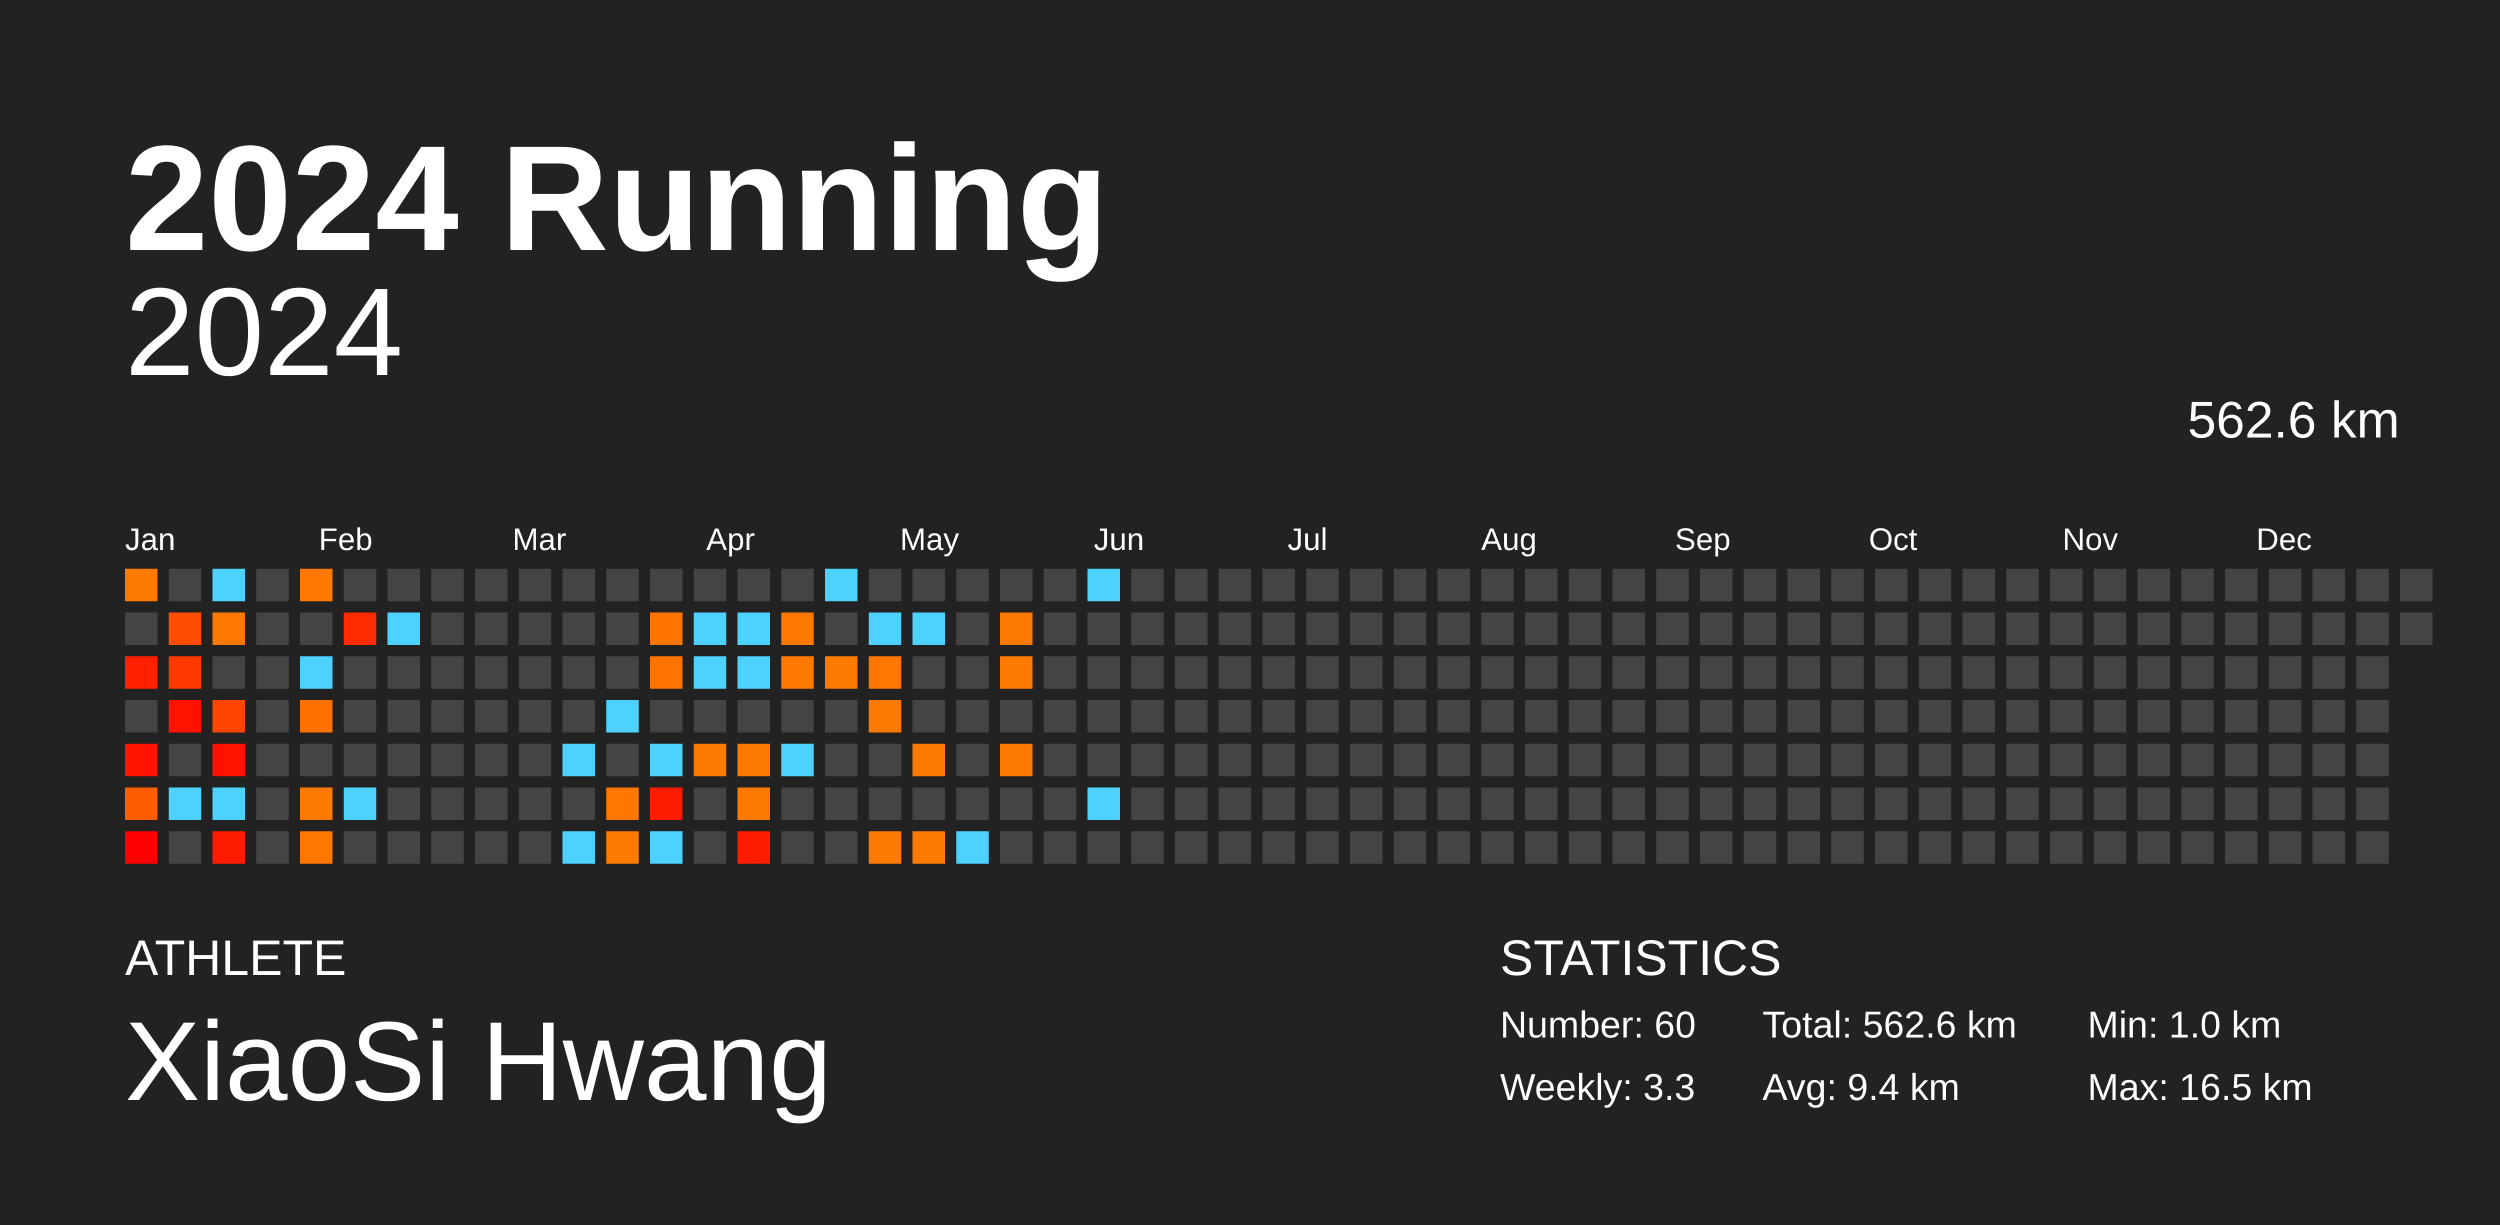
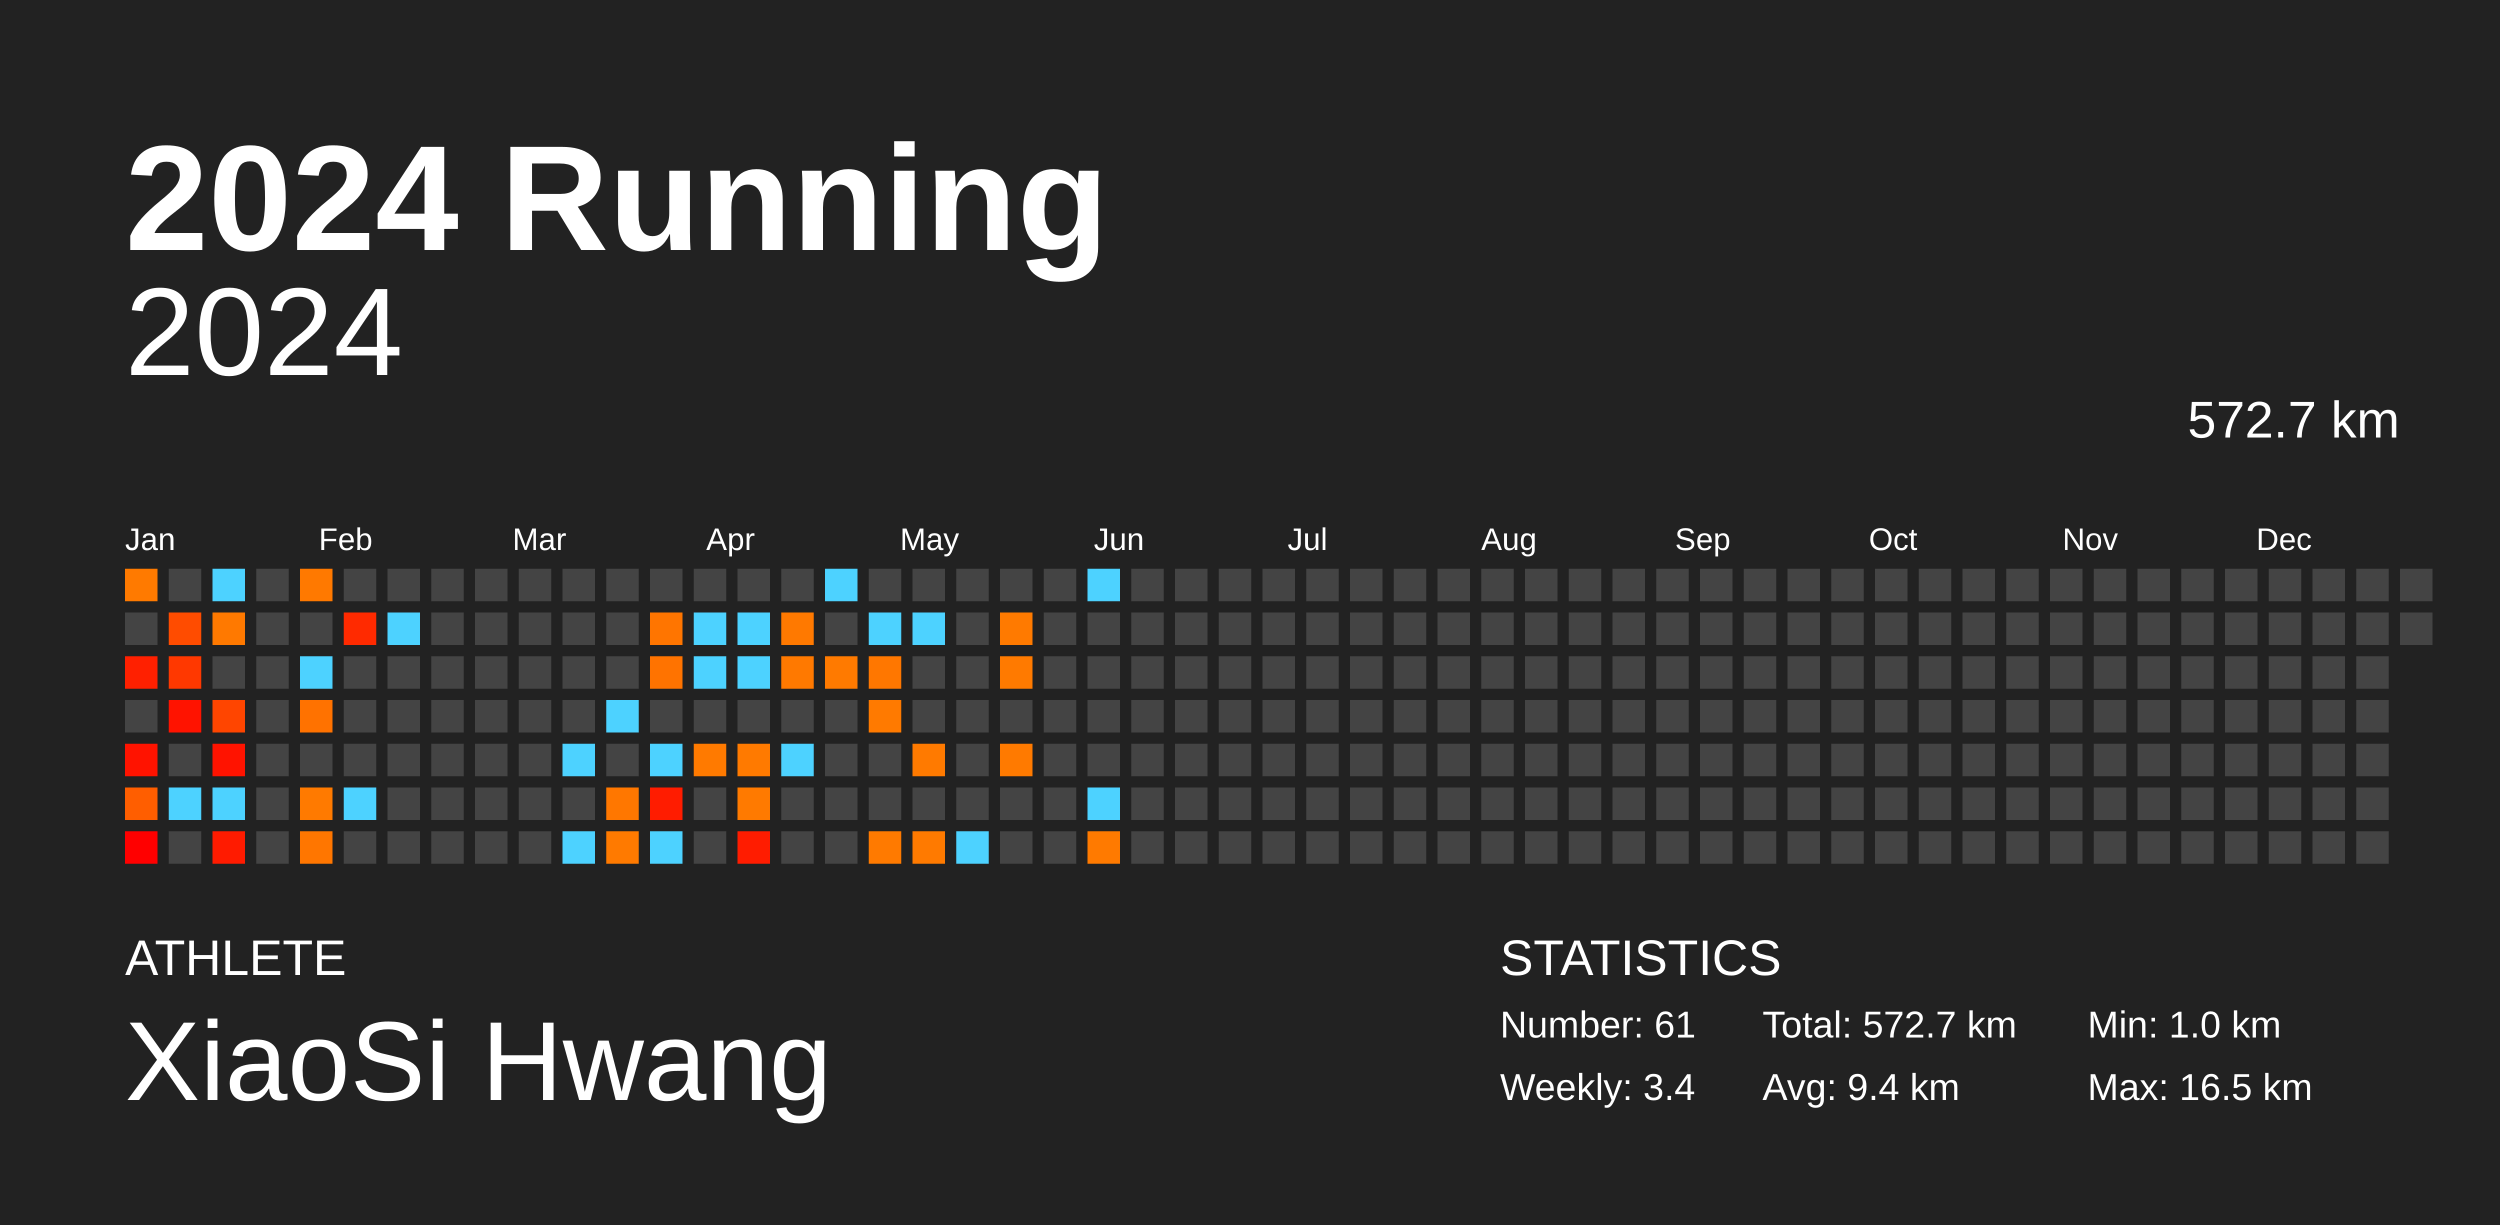
<svg xmlns="http://www.w3.org/2000/svg" baseProfile="full" height="98mm" version="1.1" viewBox="0,0,200,98" width="200mm">
  <defs />
  <rect fill="#222222" height="98" width="200" x="0" y="0" />
  <text fill="#FFFFFF" style="font-size:12px; font-family:Arial; font-weight:bold;" x="10" y="20">2024 Running</text>
  <text fill="#FFFFFF" style="font-size:4px; font-family:Arial" x="10" y="78">ATHLETE</text>
  <text fill="#FFFFFF" style="font-size:9px; font-family:Arial" x="10" y="88">XiaoSi Hwang</text>
  <text fill="#FFFFFF" style="font-size:4px; font-family:Arial" x="120" y="78">STATISTICS</text>
-   <text fill="#FFFFFF" style="font-size:3px; font-family:Arial" x="120" y="83">Number: 60</text>
-   <text fill="#FFFFFF" style="font-size:3px; font-family:Arial" x="120" y="88">Weekly: 3.3</text>
-   <text fill="#FFFFFF" style="font-size:3px; font-family:Arial" x="141" y="83">Total: 562.6 km</text>
+   <text fill="#FFFFFF" style="font-size:3px; font-family:Arial" x="120" y="83">Number: 61</text>
+   <text fill="#FFFFFF" style="font-size:3px; font-family:Arial" x="120" y="88">Weekly: 3.4</text>
+   <text fill="#FFFFFF" style="font-size:3px; font-family:Arial" x="141" y="83">Total: 572.7 km</text>
  <text fill="#FFFFFF" style="font-size:3px; font-family:Arial" x="141" y="88">Avg: 9.4 km</text>
  <text fill="#FFFFFF" style="font-size:3px; font-family:Arial" x="167" y="83">Min: 1.0 km</text>
  <text fill="#FFFFFF" style="font-size:3px; font-family:Arial" x="167" y="88">Max: 16.5 km</text>
  <text alignment-baseline="hanging" fill="#FFFFFF" style="font-size:10.0px; font-family:Arial;" x="10" y="30">2024</text>
-   <text alignment-baseline="hanging" fill="#FFFFFF" style="font-size:4.125px; font-family:Arial;" x="175" y="35">562.6 km</text>
+   <text alignment-baseline="hanging" fill="#FFFFFF" style="font-size:4.125px; font-family:Arial;" x="175" y="35">572.7 km</text>
  <text fill="#FFFFFF" style="font-size:2.5px; font-family:Arial" x="10.0" y="44">Jan</text>
  <text fill="#FFFFFF" style="font-size:2.5px; font-family:Arial" x="25.5" y="44">Feb</text>
  <text fill="#FFFFFF" style="font-size:2.5px; font-family:Arial" x="41.0" y="44">Mar</text>
  <text fill="#FFFFFF" style="font-size:2.5px; font-family:Arial" x="56.5" y="44">Apr</text>
  <text fill="#FFFFFF" style="font-size:2.5px; font-family:Arial" x="72.0" y="44">May</text>
  <text fill="#FFFFFF" style="font-size:2.5px; font-family:Arial" x="87.5" y="44">Jun</text>
  <text fill="#FFFFFF" style="font-size:2.5px; font-family:Arial" x="103.0" y="44">Jul</text>
  <text fill="#FFFFFF" style="font-size:2.5px; font-family:Arial" x="118.5" y="44">Aug</text>
  <text fill="#FFFFFF" style="font-size:2.5px; font-family:Arial" x="134.0" y="44">Sep</text>
  <text fill="#FFFFFF" style="font-size:2.5px; font-family:Arial" x="149.5" y="44">Oct</text>
  <text fill="#FFFFFF" style="font-size:2.5px; font-family:Arial" x="165.0" y="44">Nov</text>
  <text fill="#FFFFFF" style="font-size:2.5px; font-family:Arial" x="180.5" y="44">Dec</text>
  <rect fill="#ff7a00" height="2.6" width="2.6" x="10.0" y="45.5" />
  <rect fill="#444444" height="2.6" width="2.6" x="10.0" y="49.0" />
  <rect fill="#ff2000" height="2.6" width="2.6" x="10.0" y="52.5" />
  <rect fill="#444444" height="2.6" width="2.6" x="10.0" y="56.0" />
  <rect fill="#ff1300" height="2.6" width="2.6" x="10.0" y="59.5" />
  <rect fill="#ff5e00" height="2.6" width="2.6" x="10.0" y="63.0" />
  <rect fill="#ff0000" height="2.6" width="2.6" x="10.0" y="66.5" />
  <rect fill="#444444" height="2.6" width="2.6" x="13.5" y="45.5" />
  <rect fill="#ff4c00" height="2.6" width="2.6" x="13.5" y="49.0" />
  <rect fill="#ff3800" height="2.6" width="2.6" x="13.5" y="52.5" />
  <rect fill="#ff1300" height="2.6" width="2.6" x="13.5" y="56.0" />
  <rect fill="#444444" height="2.6" width="2.6" x="13.5" y="59.5" />
  <rect fill="#4dd2ff" height="2.6" width="2.6" x="13.5" y="63.0" />
  <rect fill="#444444" height="2.6" width="2.6" x="13.5" y="66.5" />
  <rect fill="#4dd2ff" height="2.6" width="2.6" x="17.0" y="45.5" />
  <rect fill="#ff7900" height="2.6" width="2.6" x="17.0" y="49.0" />
  <rect fill="#444444" height="2.6" width="2.6" x="17.0" y="52.5" />
  <rect fill="#ff4500" height="2.6" width="2.6" x="17.0" y="56.0" />
  <rect fill="#ff1300" height="2.6" width="2.6" x="17.0" y="59.5" />
  <rect fill="#4dd2ff" height="2.6" width="2.6" x="17.0" y="63.0" />
  <rect fill="#ff1b00" height="2.6" width="2.6" x="17.0" y="66.5" />
  <rect fill="#444444" height="2.6" width="2.6" x="20.5" y="45.5" />
  <rect fill="#444444" height="2.6" width="2.6" x="20.5" y="49.0" />
  <rect fill="#444444" height="2.6" width="2.6" x="20.5" y="52.5" />
  <rect fill="#444444" height="2.6" width="2.6" x="20.5" y="56.0" />
  <rect fill="#444444" height="2.6" width="2.6" x="20.5" y="59.5" />
  <rect fill="#444444" height="2.6" width="2.6" x="20.5" y="63.0" />
  <rect fill="#444444" height="2.6" width="2.6" x="20.5" y="66.5" />
  <rect fill="#ff7900" height="2.6" width="2.6" x="24.0" y="45.5" />
  <rect fill="#444444" height="2.6" width="2.6" x="24.0" y="49.0" />
  <rect fill="#4dd2ff" height="2.6" width="2.6" x="24.0" y="52.5" />
  <rect fill="#ff7200" height="2.6" width="2.6" x="24.0" y="56.0" />
  <rect fill="#444444" height="2.6" width="2.6" x="24.0" y="59.5" />
  <rect fill="#ff7a00" height="2.6" width="2.6" x="24.0" y="63.0" />
  <rect fill="#ff7600" height="2.6" width="2.6" x="24.0" y="66.5" />
  <rect fill="#444444" height="2.6" width="2.6" x="27.5" y="45.5" />
  <rect fill="#ff2a00" height="2.6" width="2.6" x="27.5" y="49.0" />
  <rect fill="#444444" height="2.6" width="2.6" x="27.5" y="52.5" />
  <rect fill="#444444" height="2.6" width="2.6" x="27.5" y="56.0" />
  <rect fill="#444444" height="2.6" width="2.6" x="27.5" y="59.5" />
  <rect fill="#4dd2ff" height="2.6" width="2.6" x="27.5" y="63.0" />
  <rect fill="#444444" height="2.6" width="2.6" x="27.5" y="66.5" />
  <rect fill="#444444" height="2.6" width="2.6" x="31.0" y="45.5" />
  <rect fill="#4dd2ff" height="2.6" width="2.6" x="31.0" y="49.0" />
  <rect fill="#444444" height="2.6" width="2.6" x="31.0" y="52.5" />
  <rect fill="#444444" height="2.6" width="2.6" x="31.0" y="56.0" />
  <rect fill="#444444" height="2.6" width="2.6" x="31.0" y="59.5" />
  <rect fill="#444444" height="2.6" width="2.6" x="31.0" y="63.0" />
  <rect fill="#444444" height="2.6" width="2.6" x="31.0" y="66.5" />
  <rect fill="#444444" height="2.6" width="2.6" x="34.5" y="45.5" />
  <rect fill="#444444" height="2.6" width="2.6" x="34.5" y="49.0" />
  <rect fill="#444444" height="2.6" width="2.6" x="34.5" y="52.5" />
  <rect fill="#444444" height="2.6" width="2.6" x="34.5" y="56.0" />
  <rect fill="#444444" height="2.6" width="2.6" x="34.5" y="59.5" />
  <rect fill="#444444" height="2.6" width="2.6" x="34.5" y="63.0" />
  <rect fill="#444444" height="2.6" width="2.6" x="34.5" y="66.5" />
  <rect fill="#444444" height="2.6" width="2.6" x="38.0" y="45.5" />
  <rect fill="#444444" height="2.6" width="2.6" x="38.0" y="49.0" />
  <rect fill="#444444" height="2.6" width="2.6" x="38.0" y="52.5" />
  <rect fill="#444444" height="2.6" width="2.6" x="38.0" y="56.0" />
  <rect fill="#444444" height="2.6" width="2.6" x="38.0" y="59.5" />
  <rect fill="#444444" height="2.6" width="2.6" x="38.0" y="63.0" />
  <rect fill="#444444" height="2.6" width="2.6" x="38.0" y="66.5" />
  <rect fill="#444444" height="2.6" width="2.6" x="41.5" y="45.5" />
  <rect fill="#444444" height="2.6" width="2.6" x="41.5" y="49.0" />
  <rect fill="#444444" height="2.6" width="2.6" x="41.5" y="52.5" />
  <rect fill="#444444" height="2.6" width="2.6" x="41.5" y="56.0" />
  <rect fill="#444444" height="2.6" width="2.6" x="41.5" y="59.5" />
  <rect fill="#444444" height="2.6" width="2.6" x="41.5" y="63.0" />
  <rect fill="#444444" height="2.6" width="2.6" x="41.5" y="66.5" />
  <rect fill="#444444" height="2.6" width="2.6" x="45.0" y="45.5" />
  <rect fill="#444444" height="2.6" width="2.6" x="45.0" y="49.0" />
  <rect fill="#444444" height="2.6" width="2.6" x="45.0" y="52.5" />
  <rect fill="#444444" height="2.6" width="2.6" x="45.0" y="56.0" />
  <rect fill="#4dd2ff" height="2.6" width="2.6" x="45.0" y="59.5" />
  <rect fill="#444444" height="2.6" width="2.6" x="45.0" y="63.0" />
  <rect fill="#4dd2ff" height="2.6" width="2.6" x="45.0" y="66.5" />
  <rect fill="#444444" height="2.6" width="2.6" x="48.5" y="45.5" />
  <rect fill="#444444" height="2.6" width="2.6" x="48.5" y="49.0" />
  <rect fill="#444444" height="2.6" width="2.6" x="48.5" y="52.5" />
  <rect fill="#4dd2ff" height="2.6" width="2.6" x="48.5" y="56.0" />
  <rect fill="#444444" height="2.6" width="2.6" x="48.5" y="59.5" />
  <rect fill="#ff7700" height="2.6" width="2.6" x="48.5" y="63.0" />
  <rect fill="#ff7a00" height="2.6" width="2.6" x="48.5" y="66.5" />
  <rect fill="#444444" height="2.6" width="2.6" x="52.0" y="45.5" />
  <rect fill="#ff7500" height="2.6" width="2.6" x="52.0" y="49.0" />
  <rect fill="#ff7300" height="2.6" width="2.6" x="52.0" y="52.5" />
  <rect fill="#444444" height="2.6" width="2.6" x="52.0" y="56.0" />
  <rect fill="#4dd2ff" height="2.6" width="2.6" x="52.0" y="59.5" />
  <rect fill="#ff1c00" height="2.6" width="2.6" x="52.0" y="63.0" />
  <rect fill="#4dd2ff" height="2.6" width="2.6" x="52.0" y="66.5" />
  <rect fill="#444444" height="2.6" width="2.6" x="55.5" y="45.5" />
  <rect fill="#4dd2ff" height="2.6" width="2.6" x="55.5" y="49.0" />
  <rect fill="#4dd2ff" height="2.6" width="2.6" x="55.5" y="52.5" />
  <rect fill="#444444" height="2.6" width="2.6" x="55.5" y="56.0" />
  <rect fill="#ff7a00" height="2.6" width="2.6" x="55.5" y="59.5" />
  <rect fill="#444444" height="2.6" width="2.6" x="55.5" y="63.0" />
  <rect fill="#444444" height="2.6" width="2.6" x="55.5" y="66.5" />
  <rect fill="#444444" height="2.6" width="2.6" x="59.0" y="45.5" />
  <rect fill="#4dd2ff" height="2.6" width="2.6" x="59.0" y="49.0" />
  <rect fill="#4dd2ff" height="2.6" width="2.6" x="59.0" y="52.5" />
  <rect fill="#444444" height="2.6" width="2.6" x="59.0" y="56.0" />
  <rect fill="#ff7a00" height="2.6" width="2.6" x="59.0" y="59.5" />
  <rect fill="#ff7a00" height="2.6" width="2.6" x="59.0" y="63.0" />
  <rect fill="#ff1c00" height="2.6" width="2.6" x="59.0" y="66.5" />
  <rect fill="#444444" height="2.6" width="2.6" x="62.5" y="45.5" />
  <rect fill="#ff7900" height="2.6" width="2.6" x="62.5" y="49.0" />
  <rect fill="#ff7900" height="2.6" width="2.6" x="62.5" y="52.5" />
  <rect fill="#444444" height="2.6" width="2.6" x="62.5" y="56.0" />
  <rect fill="#4dd2ff" height="2.6" width="2.6" x="62.5" y="59.5" />
  <rect fill="#444444" height="2.6" width="2.6" x="62.5" y="63.0" />
  <rect fill="#444444" height="2.6" width="2.6" x="62.5" y="66.5" />
  <rect fill="#4dd2ff" height="2.6" width="2.6" x="66.0" y="45.5" />
  <rect fill="#444444" height="2.6" width="2.6" x="66.0" y="49.0" />
  <rect fill="#ff7a00" height="2.6" width="2.6" x="66.0" y="52.5" />
  <rect fill="#444444" height="2.6" width="2.6" x="66.0" y="56.0" />
  <rect fill="#444444" height="2.6" width="2.6" x="66.0" y="59.5" />
  <rect fill="#444444" height="2.6" width="2.6" x="66.0" y="63.0" />
  <rect fill="#444444" height="2.6" width="2.6" x="66.0" y="66.5" />
  <rect fill="#444444" height="2.6" width="2.6" x="69.5" y="45.5" />
  <rect fill="#4dd2ff" height="2.6" width="2.6" x="69.5" y="49.0" />
  <rect fill="#ff7700" height="2.6" width="2.6" x="69.5" y="52.5" />
  <rect fill="#ff7a00" height="2.6" width="2.6" x="69.5" y="56.0" />
  <rect fill="#444444" height="2.6" width="2.6" x="69.5" y="59.5" />
  <rect fill="#444444" height="2.6" width="2.6" x="69.5" y="63.0" />
  <rect fill="#ff7a00" height="2.6" width="2.6" x="69.5" y="66.5" />
  <rect fill="#444444" height="2.6" width="2.6" x="73.0" y="45.5" />
  <rect fill="#4dd2ff" height="2.6" width="2.6" x="73.0" y="49.0" />
  <rect fill="#444444" height="2.6" width="2.6" x="73.0" y="52.5" />
  <rect fill="#444444" height="2.6" width="2.6" x="73.0" y="56.0" />
  <rect fill="#ff7a00" height="2.6" width="2.6" x="73.0" y="59.5" />
  <rect fill="#444444" height="2.6" width="2.6" x="73.0" y="63.0" />
  <rect fill="#ff7a00" height="2.6" width="2.6" x="73.0" y="66.5" />
  <rect fill="#444444" height="2.6" width="2.6" x="76.5" y="45.5" />
  <rect fill="#444444" height="2.6" width="2.6" x="76.5" y="49.0" />
  <rect fill="#444444" height="2.6" width="2.6" x="76.5" y="52.5" />
  <rect fill="#444444" height="2.6" width="2.6" x="76.5" y="56.0" />
  <rect fill="#444444" height="2.6" width="2.6" x="76.5" y="59.5" />
  <rect fill="#444444" height="2.6" width="2.6" x="76.5" y="63.0" />
  <rect fill="#4dd2ff" height="2.6" width="2.6" x="76.5" y="66.5" />
  <rect fill="#444444" height="2.6" width="2.6" x="80.0" y="45.5" />
  <rect fill="#ff7a00" height="2.6" width="2.6" x="80.0" y="49.0" />
  <rect fill="#ff7a00" height="2.6" width="2.6" x="80.0" y="52.5" />
  <rect fill="#444444" height="2.6" width="2.6" x="80.0" y="56.0" />
  <rect fill="#ff7a00" height="2.6" width="2.6" x="80.0" y="59.5" />
  <rect fill="#444444" height="2.6" width="2.6" x="80.0" y="63.0" />
  <rect fill="#444444" height="2.6" width="2.6" x="80.0" y="66.5" />
  <rect fill="#444444" height="2.6" width="2.6" x="83.5" y="45.5" />
  <rect fill="#444444" height="2.6" width="2.6" x="83.5" y="49.0" />
  <rect fill="#444444" height="2.6" width="2.6" x="83.5" y="52.5" />
  <rect fill="#444444" height="2.6" width="2.6" x="83.5" y="56.0" />
  <rect fill="#444444" height="2.6" width="2.6" x="83.5" y="59.5" />
  <rect fill="#444444" height="2.6" width="2.6" x="83.5" y="63.0" />
  <rect fill="#444444" height="2.6" width="2.6" x="83.5" y="66.5" />
  <rect fill="#4dd2ff" height="2.6" width="2.6" x="87.0" y="45.5" />
  <rect fill="#444444" height="2.6" width="2.6" x="87.0" y="49.0" />
  <rect fill="#444444" height="2.6" width="2.6" x="87.0" y="52.5" />
  <rect fill="#444444" height="2.6" width="2.6" x="87.0" y="56.0" />
  <rect fill="#444444" height="2.6" width="2.6" x="87.0" y="59.5" />
  <rect fill="#4dd2ff" height="2.6" width="2.6" x="87.0" y="63.0" />
-   <rect fill="#444444" height="2.6" width="2.6" x="87.0" y="66.5" />
+   <rect fill="#ff7a00" height="2.6" width="2.6" x="87.0" y="66.5" />
  <rect fill="#444444" height="2.6" width="2.6" x="90.5" y="45.5" />
  <rect fill="#444444" height="2.6" width="2.6" x="90.5" y="49.0" />
  <rect fill="#444444" height="2.6" width="2.6" x="90.5" y="52.5" />
  <rect fill="#444444" height="2.6" width="2.6" x="90.5" y="56.0" />
  <rect fill="#444444" height="2.6" width="2.6" x="90.5" y="59.5" />
  <rect fill="#444444" height="2.6" width="2.6" x="90.5" y="63.0" />
  <rect fill="#444444" height="2.6" width="2.6" x="90.5" y="66.5" />
  <rect fill="#444444" height="2.6" width="2.6" x="94.0" y="45.5" />
  <rect fill="#444444" height="2.6" width="2.6" x="94.0" y="49.0" />
  <rect fill="#444444" height="2.6" width="2.6" x="94.0" y="52.5" />
  <rect fill="#444444" height="2.6" width="2.6" x="94.0" y="56.0" />
  <rect fill="#444444" height="2.6" width="2.6" x="94.0" y="59.5" />
  <rect fill="#444444" height="2.6" width="2.6" x="94.0" y="63.0" />
  <rect fill="#444444" height="2.6" width="2.6" x="94.0" y="66.5" />
  <rect fill="#444444" height="2.6" width="2.6" x="97.5" y="45.5" />
  <rect fill="#444444" height="2.6" width="2.6" x="97.5" y="49.0" />
  <rect fill="#444444" height="2.6" width="2.6" x="97.5" y="52.5" />
  <rect fill="#444444" height="2.6" width="2.6" x="97.5" y="56.0" />
  <rect fill="#444444" height="2.6" width="2.6" x="97.5" y="59.5" />
  <rect fill="#444444" height="2.6" width="2.6" x="97.5" y="63.0" />
  <rect fill="#444444" height="2.6" width="2.6" x="97.5" y="66.5" />
  <rect fill="#444444" height="2.6" width="2.6" x="101.0" y="45.5" />
  <rect fill="#444444" height="2.6" width="2.6" x="101.0" y="49.0" />
  <rect fill="#444444" height="2.6" width="2.6" x="101.0" y="52.5" />
  <rect fill="#444444" height="2.6" width="2.6" x="101.0" y="56.0" />
  <rect fill="#444444" height="2.6" width="2.6" x="101.0" y="59.5" />
  <rect fill="#444444" height="2.6" width="2.6" x="101.0" y="63.0" />
  <rect fill="#444444" height="2.6" width="2.6" x="101.0" y="66.5" />
  <rect fill="#444444" height="2.6" width="2.6" x="104.5" y="45.5" />
  <rect fill="#444444" height="2.6" width="2.6" x="104.5" y="49.0" />
  <rect fill="#444444" height="2.6" width="2.6" x="104.5" y="52.5" />
  <rect fill="#444444" height="2.6" width="2.6" x="104.5" y="56.0" />
  <rect fill="#444444" height="2.6" width="2.6" x="104.5" y="59.5" />
  <rect fill="#444444" height="2.6" width="2.6" x="104.5" y="63.0" />
  <rect fill="#444444" height="2.6" width="2.6" x="104.5" y="66.5" />
  <rect fill="#444444" height="2.6" width="2.6" x="108.0" y="45.5" />
  <rect fill="#444444" height="2.6" width="2.6" x="108.0" y="49.0" />
  <rect fill="#444444" height="2.6" width="2.6" x="108.0" y="52.5" />
  <rect fill="#444444" height="2.6" width="2.6" x="108.0" y="56.0" />
  <rect fill="#444444" height="2.6" width="2.6" x="108.0" y="59.5" />
  <rect fill="#444444" height="2.6" width="2.6" x="108.0" y="63.0" />
  <rect fill="#444444" height="2.6" width="2.6" x="108.0" y="66.5" />
  <rect fill="#444444" height="2.6" width="2.6" x="111.5" y="45.5" />
  <rect fill="#444444" height="2.6" width="2.6" x="111.5" y="49.0" />
  <rect fill="#444444" height="2.6" width="2.6" x="111.5" y="52.5" />
  <rect fill="#444444" height="2.6" width="2.6" x="111.5" y="56.0" />
  <rect fill="#444444" height="2.6" width="2.6" x="111.5" y="59.5" />
  <rect fill="#444444" height="2.6" width="2.6" x="111.5" y="63.0" />
  <rect fill="#444444" height="2.6" width="2.6" x="111.5" y="66.5" />
  <rect fill="#444444" height="2.6" width="2.6" x="115.0" y="45.5" />
  <rect fill="#444444" height="2.6" width="2.6" x="115.0" y="49.0" />
  <rect fill="#444444" height="2.6" width="2.6" x="115.0" y="52.5" />
  <rect fill="#444444" height="2.6" width="2.6" x="115.0" y="56.0" />
  <rect fill="#444444" height="2.6" width="2.6" x="115.0" y="59.5" />
  <rect fill="#444444" height="2.6" width="2.6" x="115.0" y="63.0" />
  <rect fill="#444444" height="2.6" width="2.6" x="115.0" y="66.5" />
  <rect fill="#444444" height="2.6" width="2.6" x="118.5" y="45.5" />
  <rect fill="#444444" height="2.6" width="2.6" x="118.5" y="49.0" />
  <rect fill="#444444" height="2.6" width="2.6" x="118.5" y="52.5" />
  <rect fill="#444444" height="2.6" width="2.6" x="118.5" y="56.0" />
  <rect fill="#444444" height="2.6" width="2.6" x="118.5" y="59.5" />
  <rect fill="#444444" height="2.6" width="2.6" x="118.5" y="63.0" />
  <rect fill="#444444" height="2.6" width="2.6" x="118.5" y="66.5" />
  <rect fill="#444444" height="2.6" width="2.6" x="122.0" y="45.5" />
  <rect fill="#444444" height="2.6" width="2.6" x="122.0" y="49.0" />
  <rect fill="#444444" height="2.6" width="2.6" x="122.0" y="52.5" />
  <rect fill="#444444" height="2.6" width="2.6" x="122.0" y="56.0" />
  <rect fill="#444444" height="2.6" width="2.6" x="122.0" y="59.5" />
  <rect fill="#444444" height="2.6" width="2.6" x="122.0" y="63.0" />
  <rect fill="#444444" height="2.6" width="2.6" x="122.0" y="66.5" />
  <rect fill="#444444" height="2.6" width="2.6" x="125.5" y="45.5" />
  <rect fill="#444444" height="2.6" width="2.6" x="125.5" y="49.0" />
  <rect fill="#444444" height="2.6" width="2.6" x="125.5" y="52.5" />
  <rect fill="#444444" height="2.6" width="2.6" x="125.5" y="56.0" />
  <rect fill="#444444" height="2.6" width="2.6" x="125.5" y="59.5" />
  <rect fill="#444444" height="2.6" width="2.6" x="125.5" y="63.0" />
  <rect fill="#444444" height="2.6" width="2.6" x="125.5" y="66.5" />
  <rect fill="#444444" height="2.6" width="2.6" x="129.0" y="45.5" />
  <rect fill="#444444" height="2.6" width="2.6" x="129.0" y="49.0" />
  <rect fill="#444444" height="2.6" width="2.6" x="129.0" y="52.5" />
  <rect fill="#444444" height="2.6" width="2.6" x="129.0" y="56.0" />
  <rect fill="#444444" height="2.6" width="2.6" x="129.0" y="59.5" />
  <rect fill="#444444" height="2.6" width="2.6" x="129.0" y="63.0" />
  <rect fill="#444444" height="2.6" width="2.6" x="129.0" y="66.5" />
  <rect fill="#444444" height="2.6" width="2.6" x="132.5" y="45.5" />
  <rect fill="#444444" height="2.6" width="2.6" x="132.5" y="49.0" />
  <rect fill="#444444" height="2.6" width="2.6" x="132.5" y="52.5" />
  <rect fill="#444444" height="2.6" width="2.6" x="132.5" y="56.0" />
  <rect fill="#444444" height="2.6" width="2.6" x="132.5" y="59.5" />
  <rect fill="#444444" height="2.6" width="2.6" x="132.5" y="63.0" />
  <rect fill="#444444" height="2.6" width="2.6" x="132.5" y="66.5" />
  <rect fill="#444444" height="2.6" width="2.6" x="136.0" y="45.5" />
  <rect fill="#444444" height="2.6" width="2.6" x="136.0" y="49.0" />
  <rect fill="#444444" height="2.6" width="2.6" x="136.0" y="52.5" />
  <rect fill="#444444" height="2.6" width="2.6" x="136.0" y="56.0" />
  <rect fill="#444444" height="2.6" width="2.6" x="136.0" y="59.5" />
  <rect fill="#444444" height="2.6" width="2.6" x="136.0" y="63.0" />
  <rect fill="#444444" height="2.6" width="2.6" x="136.0" y="66.5" />
  <rect fill="#444444" height="2.6" width="2.6" x="139.5" y="45.5" />
  <rect fill="#444444" height="2.6" width="2.6" x="139.5" y="49.0" />
  <rect fill="#444444" height="2.6" width="2.6" x="139.5" y="52.5" />
  <rect fill="#444444" height="2.6" width="2.6" x="139.5" y="56.0" />
  <rect fill="#444444" height="2.6" width="2.6" x="139.5" y="59.5" />
  <rect fill="#444444" height="2.6" width="2.6" x="139.5" y="63.0" />
  <rect fill="#444444" height="2.6" width="2.6" x="139.5" y="66.5" />
  <rect fill="#444444" height="2.6" width="2.6" x="143.0" y="45.5" />
  <rect fill="#444444" height="2.6" width="2.6" x="143.0" y="49.0" />
  <rect fill="#444444" height="2.6" width="2.6" x="143.0" y="52.5" />
  <rect fill="#444444" height="2.6" width="2.6" x="143.0" y="56.0" />
  <rect fill="#444444" height="2.6" width="2.6" x="143.0" y="59.5" />
  <rect fill="#444444" height="2.6" width="2.6" x="143.0" y="63.0" />
  <rect fill="#444444" height="2.6" width="2.6" x="143.0" y="66.5" />
  <rect fill="#444444" height="2.6" width="2.6" x="146.5" y="45.5" />
  <rect fill="#444444" height="2.6" width="2.6" x="146.5" y="49.0" />
  <rect fill="#444444" height="2.6" width="2.6" x="146.5" y="52.5" />
  <rect fill="#444444" height="2.6" width="2.6" x="146.5" y="56.0" />
  <rect fill="#444444" height="2.6" width="2.6" x="146.5" y="59.5" />
  <rect fill="#444444" height="2.6" width="2.6" x="146.5" y="63.0" />
  <rect fill="#444444" height="2.6" width="2.6" x="146.5" y="66.5" />
  <rect fill="#444444" height="2.6" width="2.6" x="150.0" y="45.5" />
  <rect fill="#444444" height="2.6" width="2.6" x="150.0" y="49.0" />
  <rect fill="#444444" height="2.6" width="2.6" x="150.0" y="52.5" />
  <rect fill="#444444" height="2.6" width="2.6" x="150.0" y="56.0" />
  <rect fill="#444444" height="2.6" width="2.6" x="150.0" y="59.5" />
  <rect fill="#444444" height="2.6" width="2.6" x="150.0" y="63.0" />
  <rect fill="#444444" height="2.6" width="2.6" x="150.0" y="66.5" />
  <rect fill="#444444" height="2.6" width="2.6" x="153.5" y="45.5" />
  <rect fill="#444444" height="2.6" width="2.6" x="153.5" y="49.0" />
  <rect fill="#444444" height="2.6" width="2.6" x="153.5" y="52.5" />
  <rect fill="#444444" height="2.6" width="2.6" x="153.5" y="56.0" />
  <rect fill="#444444" height="2.6" width="2.6" x="153.5" y="59.5" />
  <rect fill="#444444" height="2.6" width="2.6" x="153.5" y="63.0" />
  <rect fill="#444444" height="2.6" width="2.6" x="153.5" y="66.5" />
  <rect fill="#444444" height="2.6" width="2.6" x="157.0" y="45.5" />
  <rect fill="#444444" height="2.6" width="2.6" x="157.0" y="49.0" />
  <rect fill="#444444" height="2.6" width="2.6" x="157.0" y="52.5" />
  <rect fill="#444444" height="2.6" width="2.6" x="157.0" y="56.0" />
  <rect fill="#444444" height="2.6" width="2.6" x="157.0" y="59.5" />
  <rect fill="#444444" height="2.6" width="2.6" x="157.0" y="63.0" />
  <rect fill="#444444" height="2.6" width="2.6" x="157.0" y="66.5" />
  <rect fill="#444444" height="2.6" width="2.6" x="160.5" y="45.5" />
  <rect fill="#444444" height="2.6" width="2.6" x="160.5" y="49.0" />
  <rect fill="#444444" height="2.6" width="2.6" x="160.5" y="52.5" />
  <rect fill="#444444" height="2.6" width="2.6" x="160.5" y="56.0" />
  <rect fill="#444444" height="2.6" width="2.6" x="160.5" y="59.5" />
  <rect fill="#444444" height="2.6" width="2.6" x="160.5" y="63.0" />
  <rect fill="#444444" height="2.6" width="2.6" x="160.5" y="66.5" />
  <rect fill="#444444" height="2.6" width="2.6" x="164.0" y="45.5" />
  <rect fill="#444444" height="2.6" width="2.6" x="164.0" y="49.0" />
  <rect fill="#444444" height="2.6" width="2.6" x="164.0" y="52.5" />
  <rect fill="#444444" height="2.6" width="2.6" x="164.0" y="56.0" />
  <rect fill="#444444" height="2.6" width="2.6" x="164.0" y="59.5" />
  <rect fill="#444444" height="2.6" width="2.6" x="164.0" y="63.0" />
  <rect fill="#444444" height="2.6" width="2.6" x="164.0" y="66.5" />
  <rect fill="#444444" height="2.6" width="2.6" x="167.5" y="45.5" />
  <rect fill="#444444" height="2.6" width="2.6" x="167.5" y="49.0" />
  <rect fill="#444444" height="2.6" width="2.6" x="167.5" y="52.5" />
  <rect fill="#444444" height="2.6" width="2.6" x="167.5" y="56.0" />
  <rect fill="#444444" height="2.6" width="2.6" x="167.5" y="59.5" />
  <rect fill="#444444" height="2.6" width="2.6" x="167.5" y="63.0" />
  <rect fill="#444444" height="2.6" width="2.6" x="167.5" y="66.5" />
  <rect fill="#444444" height="2.6" width="2.6" x="171.0" y="45.5" />
  <rect fill="#444444" height="2.6" width="2.6" x="171.0" y="49.0" />
  <rect fill="#444444" height="2.6" width="2.6" x="171.0" y="52.5" />
  <rect fill="#444444" height="2.6" width="2.6" x="171.0" y="56.0" />
  <rect fill="#444444" height="2.6" width="2.6" x="171.0" y="59.5" />
  <rect fill="#444444" height="2.6" width="2.6" x="171.0" y="63.0" />
  <rect fill="#444444" height="2.6" width="2.6" x="171.0" y="66.5" />
  <rect fill="#444444" height="2.6" width="2.6" x="174.5" y="45.5" />
  <rect fill="#444444" height="2.6" width="2.6" x="174.5" y="49.0" />
  <rect fill="#444444" height="2.6" width="2.6" x="174.5" y="52.5" />
  <rect fill="#444444" height="2.6" width="2.6" x="174.5" y="56.0" />
  <rect fill="#444444" height="2.6" width="2.6" x="174.5" y="59.5" />
  <rect fill="#444444" height="2.6" width="2.6" x="174.5" y="63.0" />
  <rect fill="#444444" height="2.6" width="2.6" x="174.5" y="66.5" />
  <rect fill="#444444" height="2.6" width="2.6" x="178.0" y="45.5" />
  <rect fill="#444444" height="2.6" width="2.6" x="178.0" y="49.0" />
  <rect fill="#444444" height="2.6" width="2.6" x="178.0" y="52.5" />
  <rect fill="#444444" height="2.6" width="2.6" x="178.0" y="56.0" />
  <rect fill="#444444" height="2.6" width="2.6" x="178.0" y="59.5" />
  <rect fill="#444444" height="2.6" width="2.6" x="178.0" y="63.0" />
  <rect fill="#444444" height="2.6" width="2.6" x="178.0" y="66.5" />
  <rect fill="#444444" height="2.6" width="2.6" x="181.5" y="45.5" />
  <rect fill="#444444" height="2.6" width="2.6" x="181.5" y="49.0" />
  <rect fill="#444444" height="2.6" width="2.6" x="181.5" y="52.5" />
  <rect fill="#444444" height="2.6" width="2.6" x="181.5" y="56.0" />
  <rect fill="#444444" height="2.6" width="2.6" x="181.5" y="59.5" />
  <rect fill="#444444" height="2.6" width="2.6" x="181.5" y="63.0" />
  <rect fill="#444444" height="2.6" width="2.6" x="181.5" y="66.5" />
  <rect fill="#444444" height="2.6" width="2.6" x="185.0" y="45.5" />
  <rect fill="#444444" height="2.6" width="2.6" x="185.0" y="49.0" />
  <rect fill="#444444" height="2.6" width="2.6" x="185.0" y="52.5" />
  <rect fill="#444444" height="2.6" width="2.6" x="185.0" y="56.0" />
  <rect fill="#444444" height="2.6" width="2.6" x="185.0" y="59.5" />
  <rect fill="#444444" height="2.6" width="2.6" x="185.0" y="63.0" />
  <rect fill="#444444" height="2.6" width="2.6" x="185.0" y="66.5" />
  <rect fill="#444444" height="2.6" width="2.6" x="188.5" y="45.5" />
  <rect fill="#444444" height="2.6" width="2.6" x="188.5" y="49.0" />
  <rect fill="#444444" height="2.6" width="2.6" x="188.5" y="52.5" />
  <rect fill="#444444" height="2.6" width="2.6" x="188.5" y="56.0" />
  <rect fill="#444444" height="2.6" width="2.6" x="188.5" y="59.5" />
  <rect fill="#444444" height="2.6" width="2.6" x="188.5" y="63.0" />
  <rect fill="#444444" height="2.6" width="2.6" x="188.5" y="66.5" />
  <rect fill="#444444" height="2.6" width="2.6" x="192.0" y="45.5" />
  <rect fill="#444444" height="2.6" width="2.6" x="192.0" y="49.0" />
</svg>
